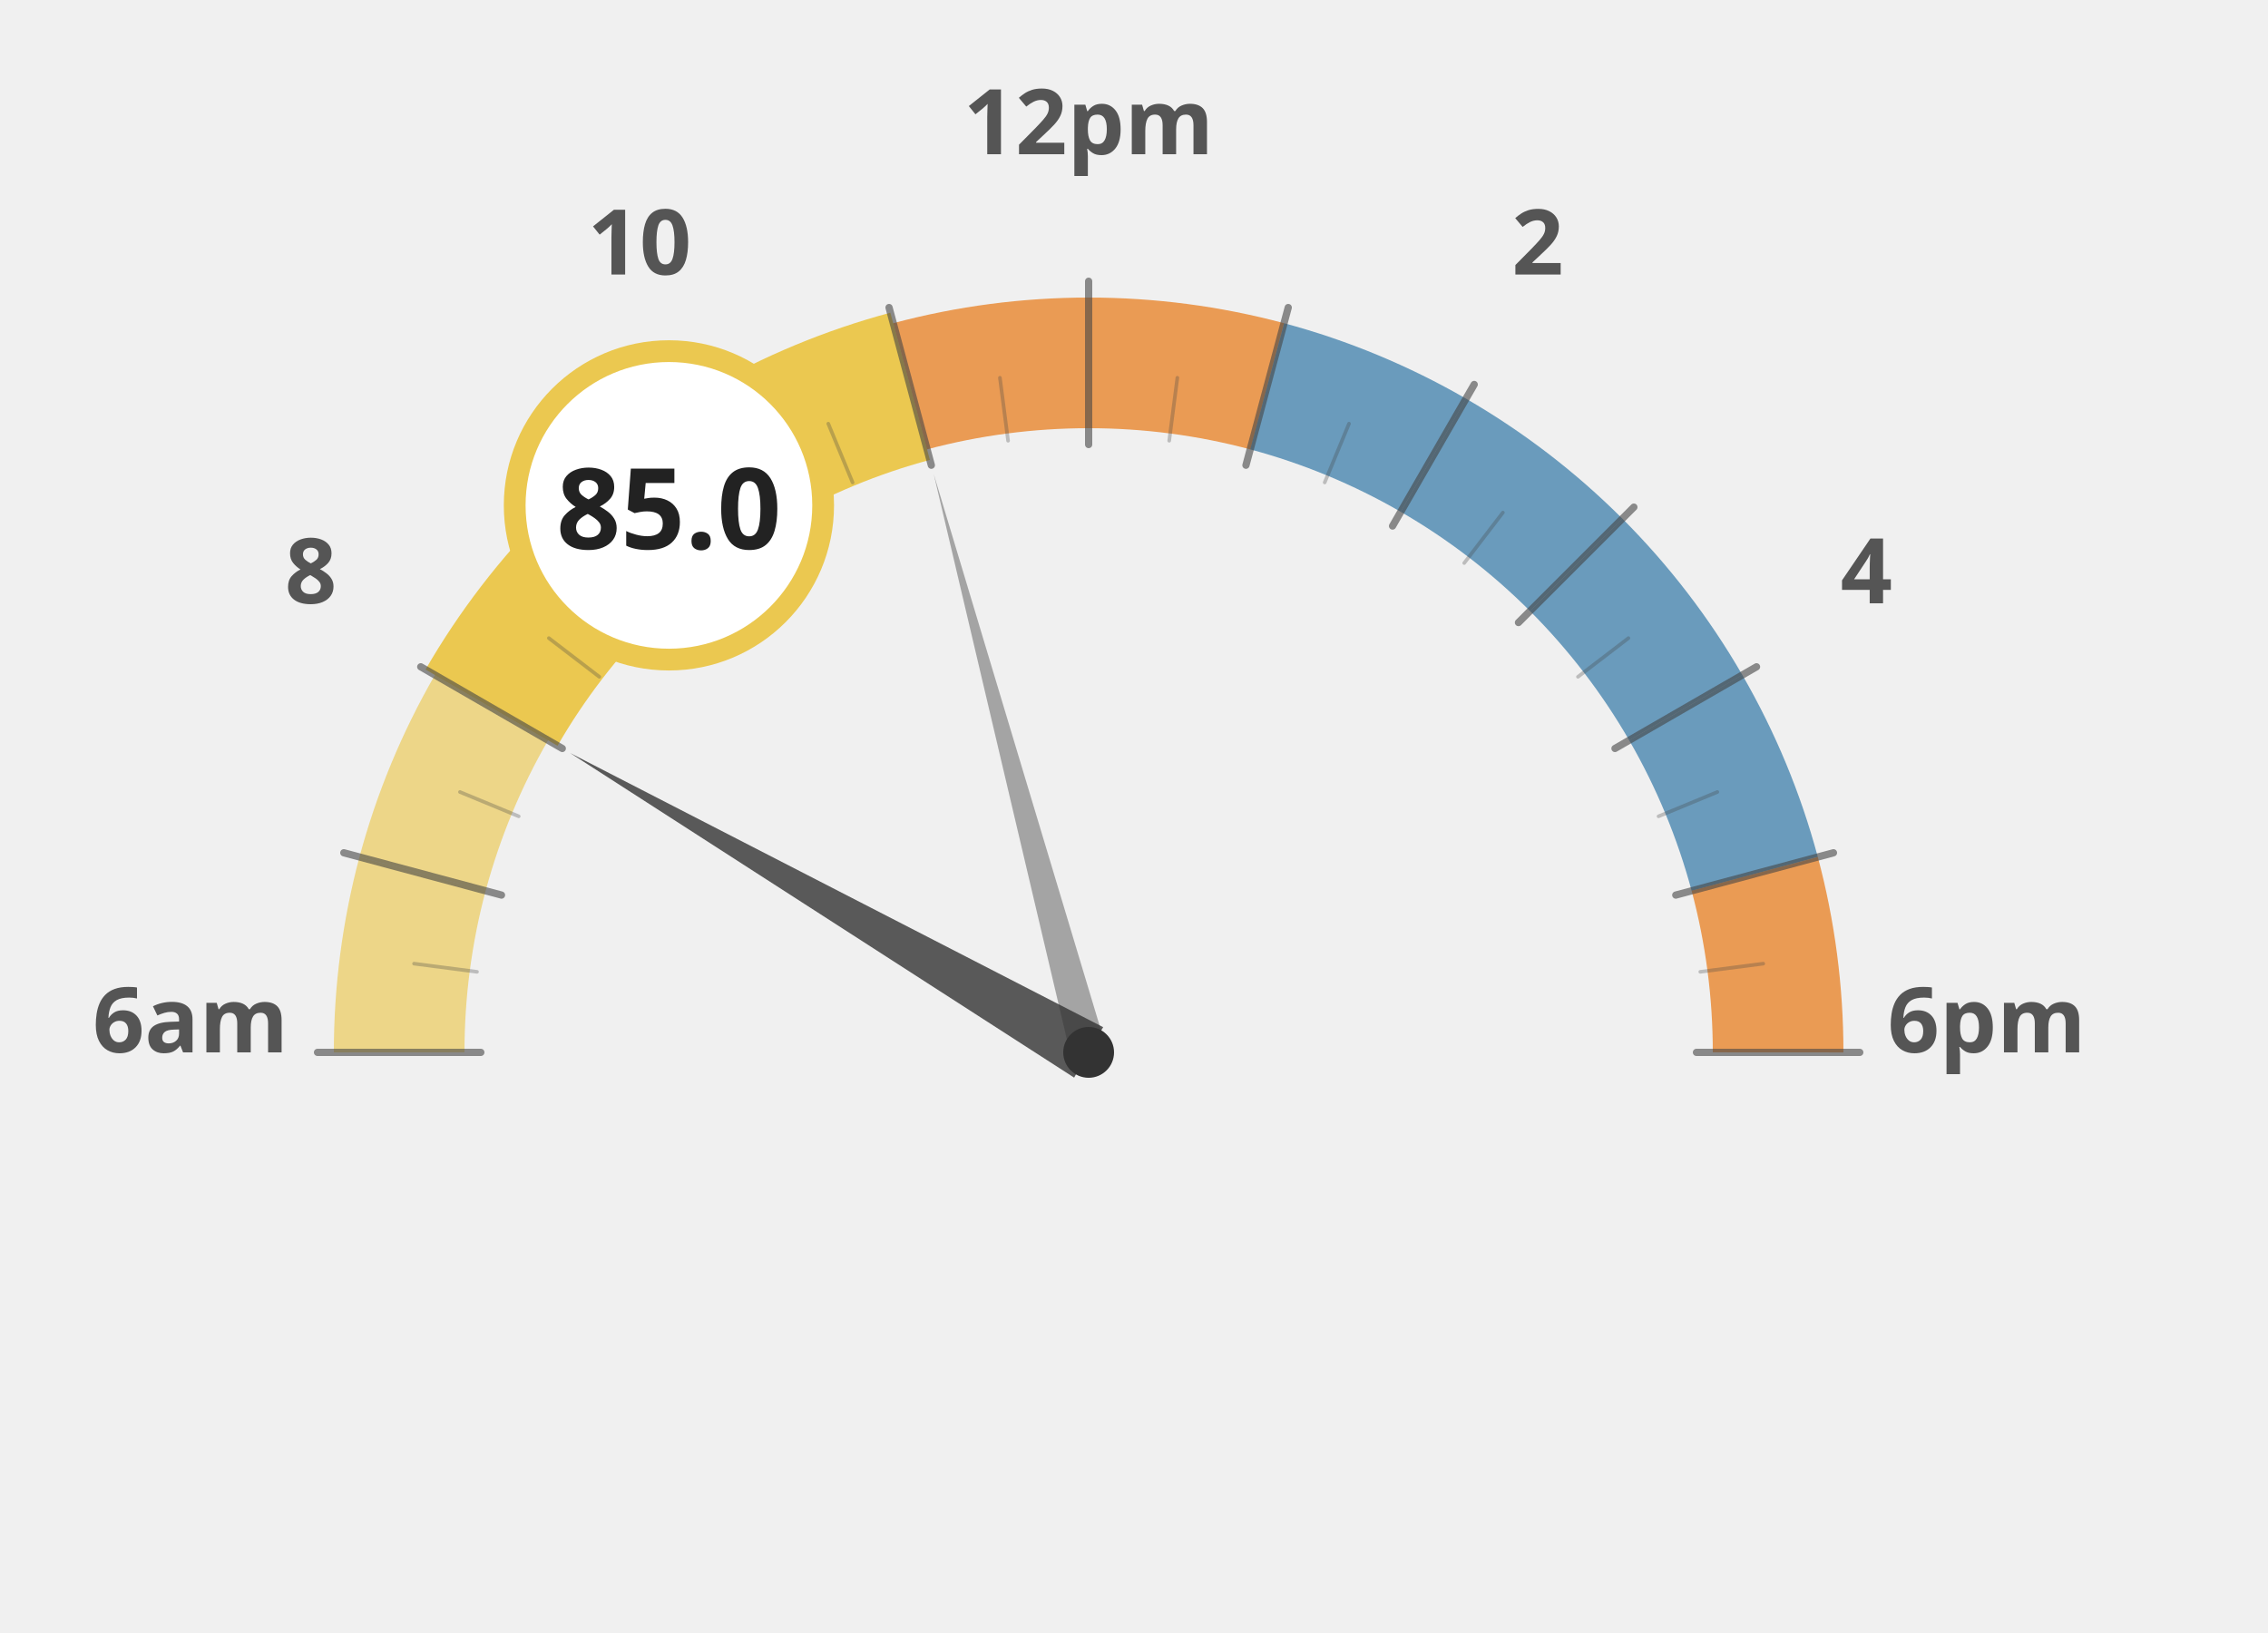
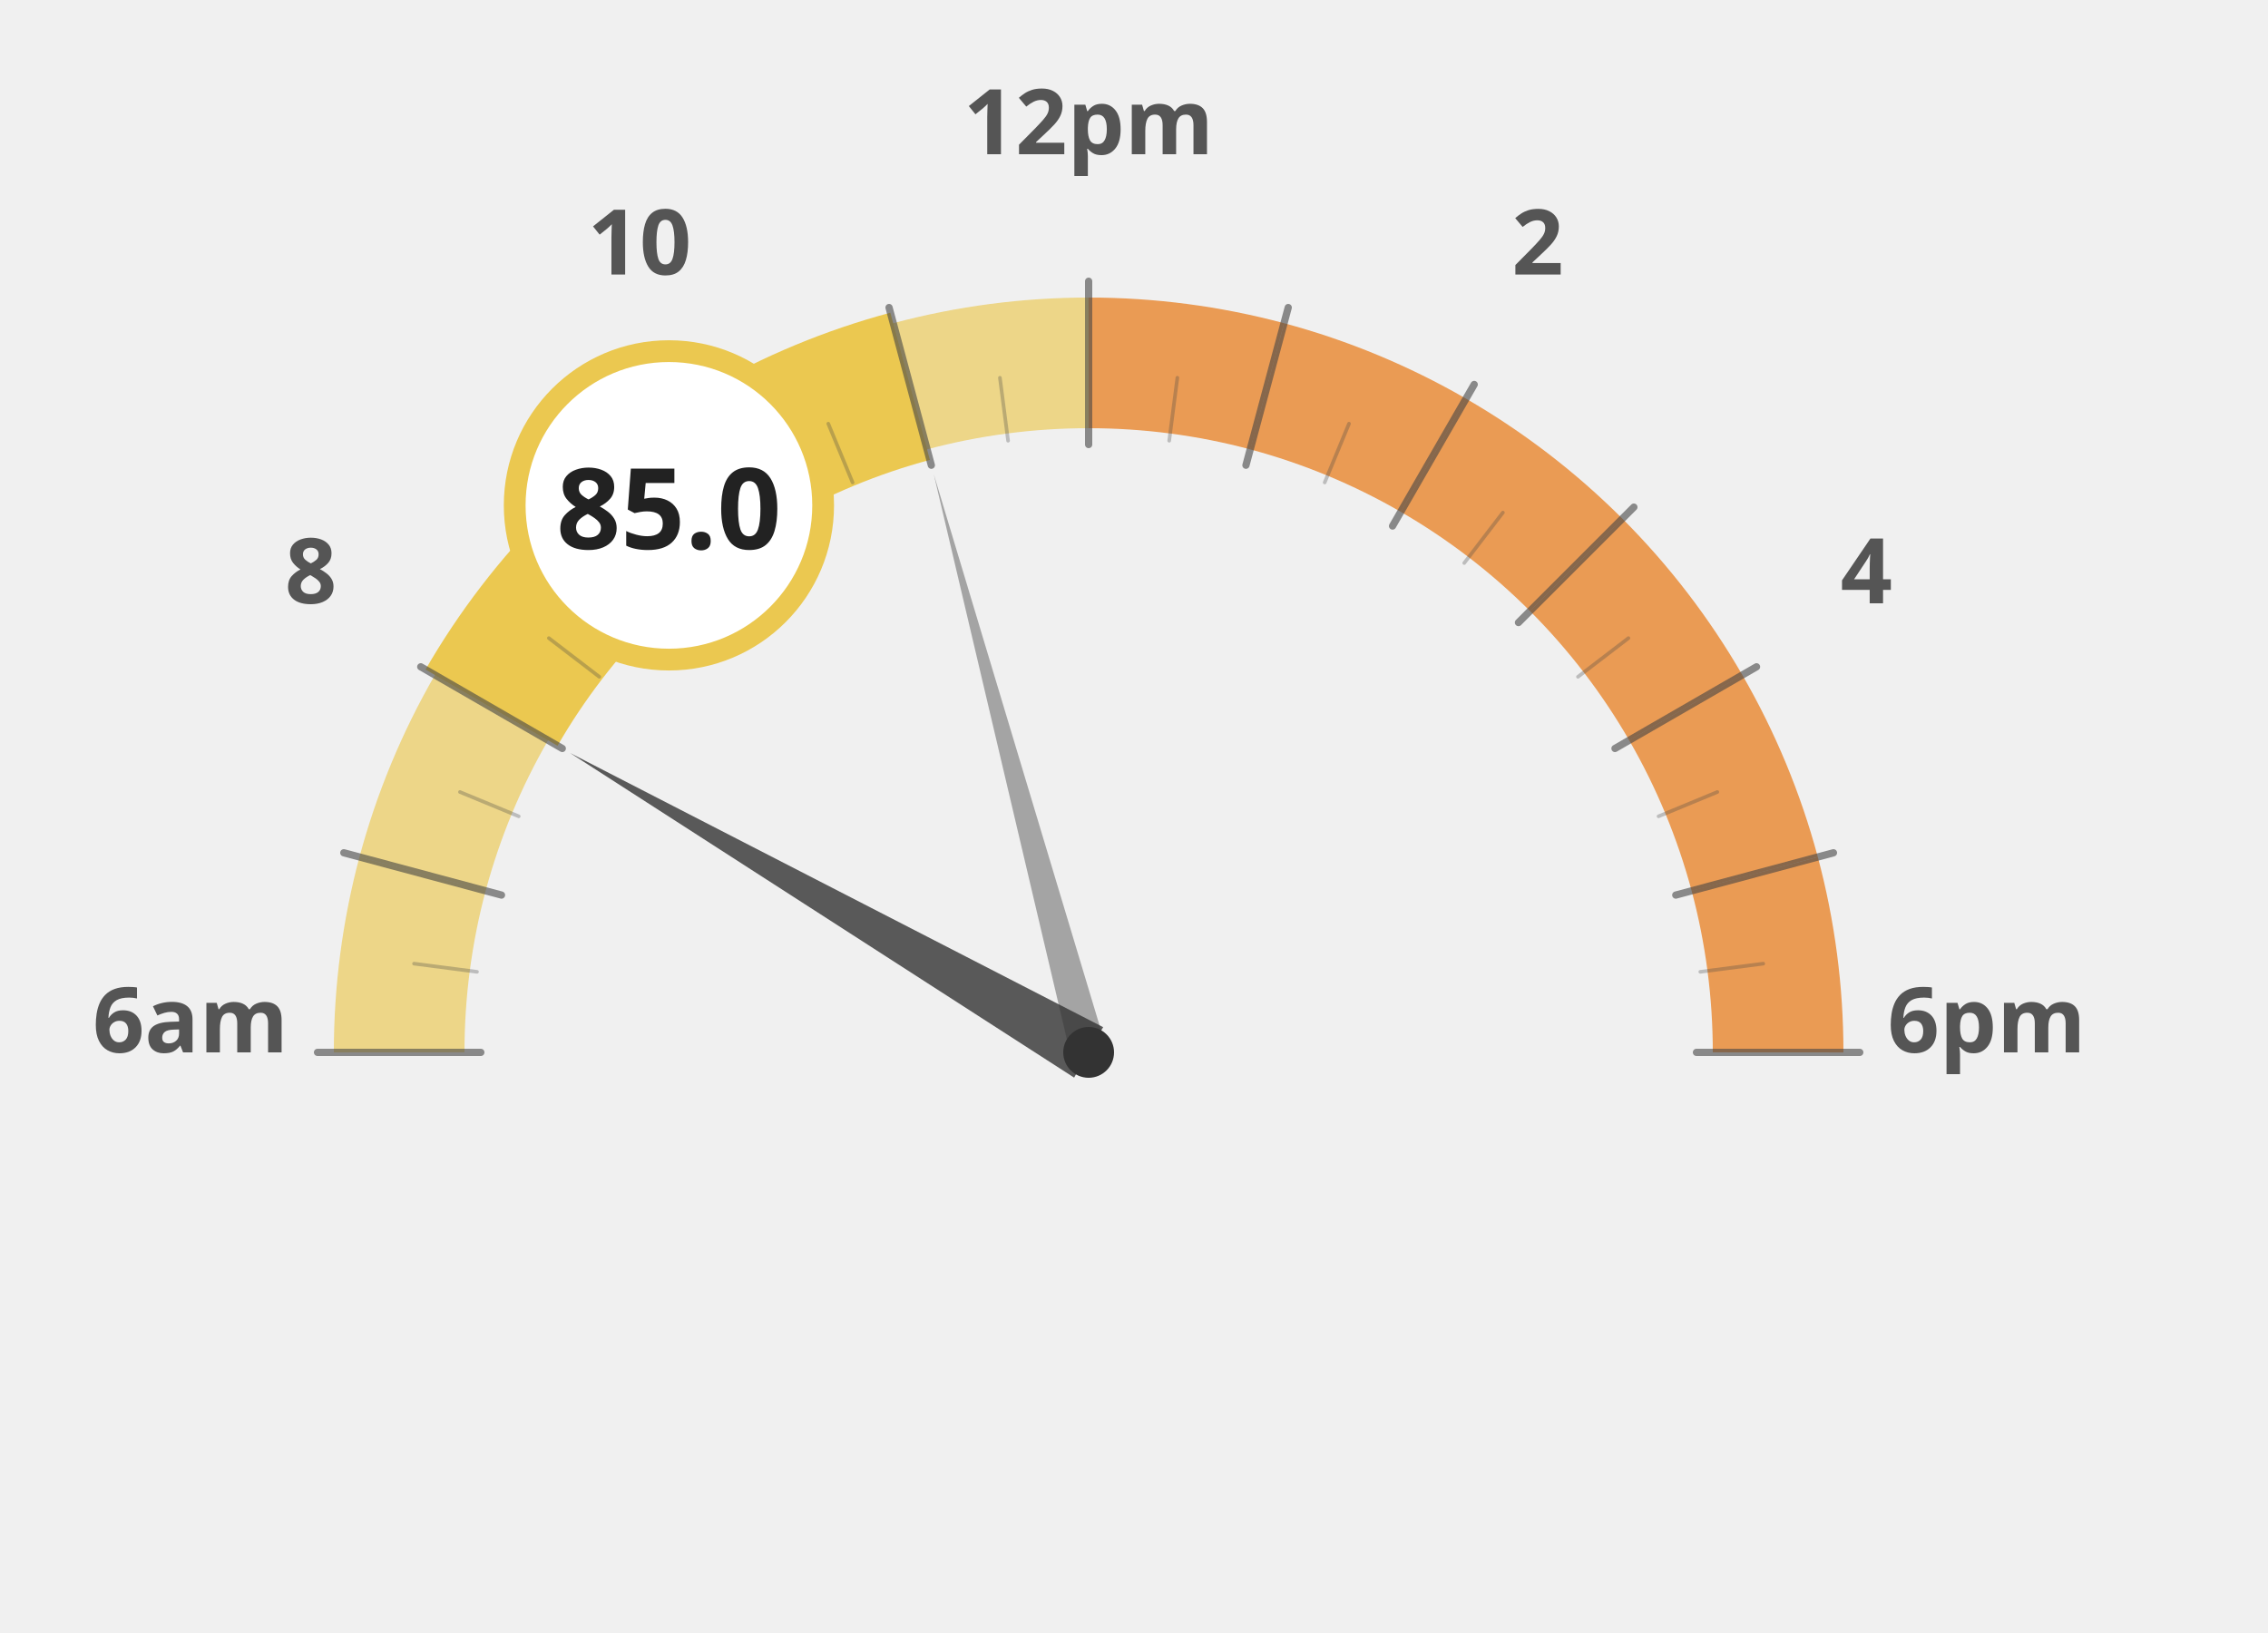
<svg xmlns="http://www.w3.org/2000/svg" width="100%" height="100%" viewBox="0 0 1250 900">
  <g transform="translate(100, 100)">
    <path d="M 120.0 480.0 A 380 380 0 0 1 132.9 381.6" fill="none" stroke="#ebc850" stroke-width="72" stroke-opacity="0.65" />
    <path d="M 132.9 381.6 A 380 380 0 0 1 170.9 290.0" fill="none" stroke="#ebc850" stroke-width="72" stroke-opacity="0.65" />
    <path d="M 170.9 290.0 A 380 380 0 0 1 231.3 211.3" fill="none" stroke="#ebc850" stroke-width="72" stroke-opacity="1.0" />
    <path d="M 231.3 211.3 A 380 380 0 0 1 310.0 150.9" fill="none" stroke="#ebc850" stroke-width="72" stroke-opacity="1.0" />
    <path d="M 310.0 150.9 A 380 380 0 0 1 401.6 112.9" fill="none" stroke="#ebc850" stroke-width="72" stroke-opacity="1.0" />
-     <path d="M 401.6 112.9 A 380 380 0 0 1 500.0 100.0" fill="none" stroke="#e66e00" stroke-width="72" stroke-opacity="0.65" />
+     <path d="M 401.6 112.9 A 380 380 0 0 1 500.0 100.0" fill="none" stroke="#ebc850" stroke-width="72" stroke-opacity="0.65" />
    <path d="M 500.0 100.0 A 380 380 0 0 1 598.4 112.9" fill="none" stroke="#e66e00" stroke-width="72" stroke-opacity="0.65" />
-     <path d="M 598.4 112.9 A 380 380 0 0 1 690.0 150.9" fill="none" stroke="#236ea0" stroke-width="72" stroke-opacity="0.65" />
-     <path d="M 690.0 150.9 A 380 380 0 0 1 768.7 211.3" fill="none" stroke="#236ea0" stroke-width="72" stroke-opacity="0.65" />
-     <path d="M 768.7 211.3 A 380 380 0 0 1 829.1 290.0" fill="none" stroke="#236ea0" stroke-width="72" stroke-opacity="0.65" />
-     <path d="M 829.1 290.0 A 380 380 0 0 1 867.1 381.6" fill="none" stroke="#236ea0" stroke-width="72" stroke-opacity="0.65" />
+     <path d="M 598.4 112.9 A 380 380 0 0 1 690.0 150.9" fill="none" stroke="#e66e00" stroke-width="72" stroke-opacity="0.65" />
+     <path d="M 690.0 150.9 A 380 380 0 0 1 768.7 211.3" fill="none" stroke="#e66e00" stroke-width="72" stroke-opacity="0.65" />
+     <path d="M 768.7 211.3 A 380 380 0 0 1 829.1 290.0" fill="none" stroke="#e66e00" stroke-width="72" stroke-opacity="0.65" />
+     <path d="M 829.1 290.0 A 380 380 0 0 1 867.1 381.6" fill="none" stroke="#e66e00" stroke-width="72" stroke-opacity="0.65" />
    <path d="M 867.1 381.6 A 380 380 0 0 1 880.0 480.0" fill="none" stroke="#e66e00" stroke-width="72" stroke-opacity="0.65" />
    <text x="5.0" y="480" text-anchor="middle" font-family="Montserrat, sans-serif" font-size="50" font-weight="900" fill="#555">6am</text>
    <text x="71.317" y="232.5" text-anchor="middle" font-family="Montserrat, sans-serif" font-size="50" font-weight="900" fill="#555">8</text>
    <text x="252.5" y="51.317" text-anchor="middle" font-family="Montserrat, sans-serif" font-size="50" font-weight="900" fill="#555">10</text>
    <text x="500" y="-15.0" text-anchor="middle" font-family="Montserrat, sans-serif" font-size="50" font-weight="900" fill="#555">12pm</text>
    <text x="747.5" y="51.317" text-anchor="middle" font-family="Montserrat, sans-serif" font-size="50" font-weight="900" fill="#555">2</text>
    <text x="928.683" y="232.5" text-anchor="middle" font-family="Montserrat, sans-serif" font-size="50" font-weight="900" fill="#555">4</text>
    <text x="995.0" y="480.0" text-anchor="middle" font-family="Montserrat, sans-serif" font-size="50" font-weight="900" fill="#555">6pm</text>
    <path d="M 170.9 290.0 A 380 380 0 0 1 231.3 211.3" fill="none" stroke="#ebc850" stroke-width="84" stroke-linecap="butt" />
    <path d="M 231.3 211.3 A 380 380 0 0 1 310.0 150.9" fill="none" stroke="#ebc850" stroke-width="84" stroke-linecap="butt" />
    <path d="M 310.0 150.9 A 380 380 0 0 1 401.6 112.9" fill="none" stroke="#ebc850" stroke-width="84" stroke-linecap="butt" />
    <line x1="165.0" y1="480.0" x2="75.0" y2="480.0" stroke="#444" stroke-width="4" stroke-linecap="round" opacity="0.6" />
    <line x1="162.9" y1="435.6" x2="128.2" y2="431.1" stroke="#444" stroke-width="2" stroke-linecap="round" opacity="0.3" />
    <line x1="176.4" y1="393.3" x2="89.5" y2="370.0" stroke="#444" stroke-width="4" stroke-linecap="round" opacity="0.6" />
    <line x1="185.9" y1="349.9" x2="153.5" y2="336.5" stroke="#444" stroke-width="2" stroke-linecap="round" opacity="0.3" />
    <line x1="209.9" y1="312.5" x2="131.9" y2="267.5" stroke="#444" stroke-width="4" stroke-linecap="round" opacity="0.6" />
    <line x1="230.3" y1="273.0" x2="202.5" y2="251.7" stroke="#444" stroke-width="2" stroke-linecap="round" opacity="0.3" />
    <line x1="263.1" y1="243.1" x2="199.5" y2="179.5" stroke="#444" stroke-width="4" stroke-linecap="round" opacity="0.6" />
    <line x1="293.0" y1="210.3" x2="271.7" y2="182.5" stroke="#444" stroke-width="2" stroke-linecap="round" opacity="0.3" />
    <line x1="332.5" y1="189.9" x2="287.5" y2="111.9" stroke="#444" stroke-width="4" stroke-linecap="round" opacity="0.6" />
    <line x1="369.9" y1="165.9" x2="356.5" y2="133.5" stroke="#444" stroke-width="2" stroke-linecap="round" opacity="0.3" />
    <line x1="413.3" y1="156.4" x2="390.0" y2="69.5" stroke="#444" stroke-width="4" stroke-linecap="round" opacity="0.6" />
    <line x1="455.6" y1="142.9" x2="451.1" y2="108.2" stroke="#444" stroke-width="2" stroke-linecap="round" opacity="0.3" />
    <line x1="500.0" y1="145.0" x2="500.0" y2="55.0" stroke="#444" stroke-width="4" stroke-linecap="round" opacity="0.6" />
    <line x1="544.4" y1="142.9" x2="548.9" y2="108.2" stroke="#444" stroke-width="2" stroke-linecap="round" opacity="0.3" />
    <line x1="586.7" y1="156.4" x2="610.0" y2="69.5" stroke="#444" stroke-width="4" stroke-linecap="round" opacity="0.6" />
    <line x1="630.1" y1="165.9" x2="643.5" y2="133.5" stroke="#444" stroke-width="2" stroke-linecap="round" opacity="0.3" />
    <line x1="667.5" y1="189.9" x2="712.5" y2="111.9" stroke="#444" stroke-width="4" stroke-linecap="round" opacity="0.6" />
    <line x1="707.0" y1="210.3" x2="728.3" y2="182.5" stroke="#444" stroke-width="2" stroke-linecap="round" opacity="0.3" />
    <line x1="736.9" y1="243.1" x2="800.5" y2="179.5" stroke="#444" stroke-width="4" stroke-linecap="round" opacity="0.6" />
    <line x1="769.7" y1="273.0" x2="797.5" y2="251.7" stroke="#444" stroke-width="2" stroke-linecap="round" opacity="0.3" />
    <line x1="790.1" y1="312.5" x2="868.1" y2="267.5" stroke="#444" stroke-width="4" stroke-linecap="round" opacity="0.6" />
    <line x1="814.1" y1="349.9" x2="846.5" y2="336.5" stroke="#444" stroke-width="2" stroke-linecap="round" opacity="0.3" />
    <line x1="823.6" y1="393.3" x2="910.5" y2="370.0" stroke="#444" stroke-width="4" stroke-linecap="round" opacity="0.6" />
    <line x1="837.1" y1="435.6" x2="871.8" y2="431.1" stroke="#444" stroke-width="2" stroke-linecap="round" opacity="0.3" />
    <line x1="835.0" y1="480.0" x2="925.0" y2="480.0" stroke="#444" stroke-width="4" stroke-linecap="round" opacity="0.6" />
    <polygon points="214.2,315.0 492.0,493.9 508.0,466.1" fill="#333" opacity="0.8" />
    <polygon points="414.6,161.2 490.3,482.6 509.7,477.4" fill="#333" opacity="0.4" />
    <circle cx="500" cy="480" r="14" fill="#333" />
    <circle cx="268.671" cy="178.526" r="85" fill="white" stroke="#ebc850" stroke-width="12" />
    <text x="268.671" y="202.526" text-anchor="middle" font-family="Montserrat, sans-serif" font-size="62" font-weight="800" fill="#222">85.0</text>
  </g>
</svg>
